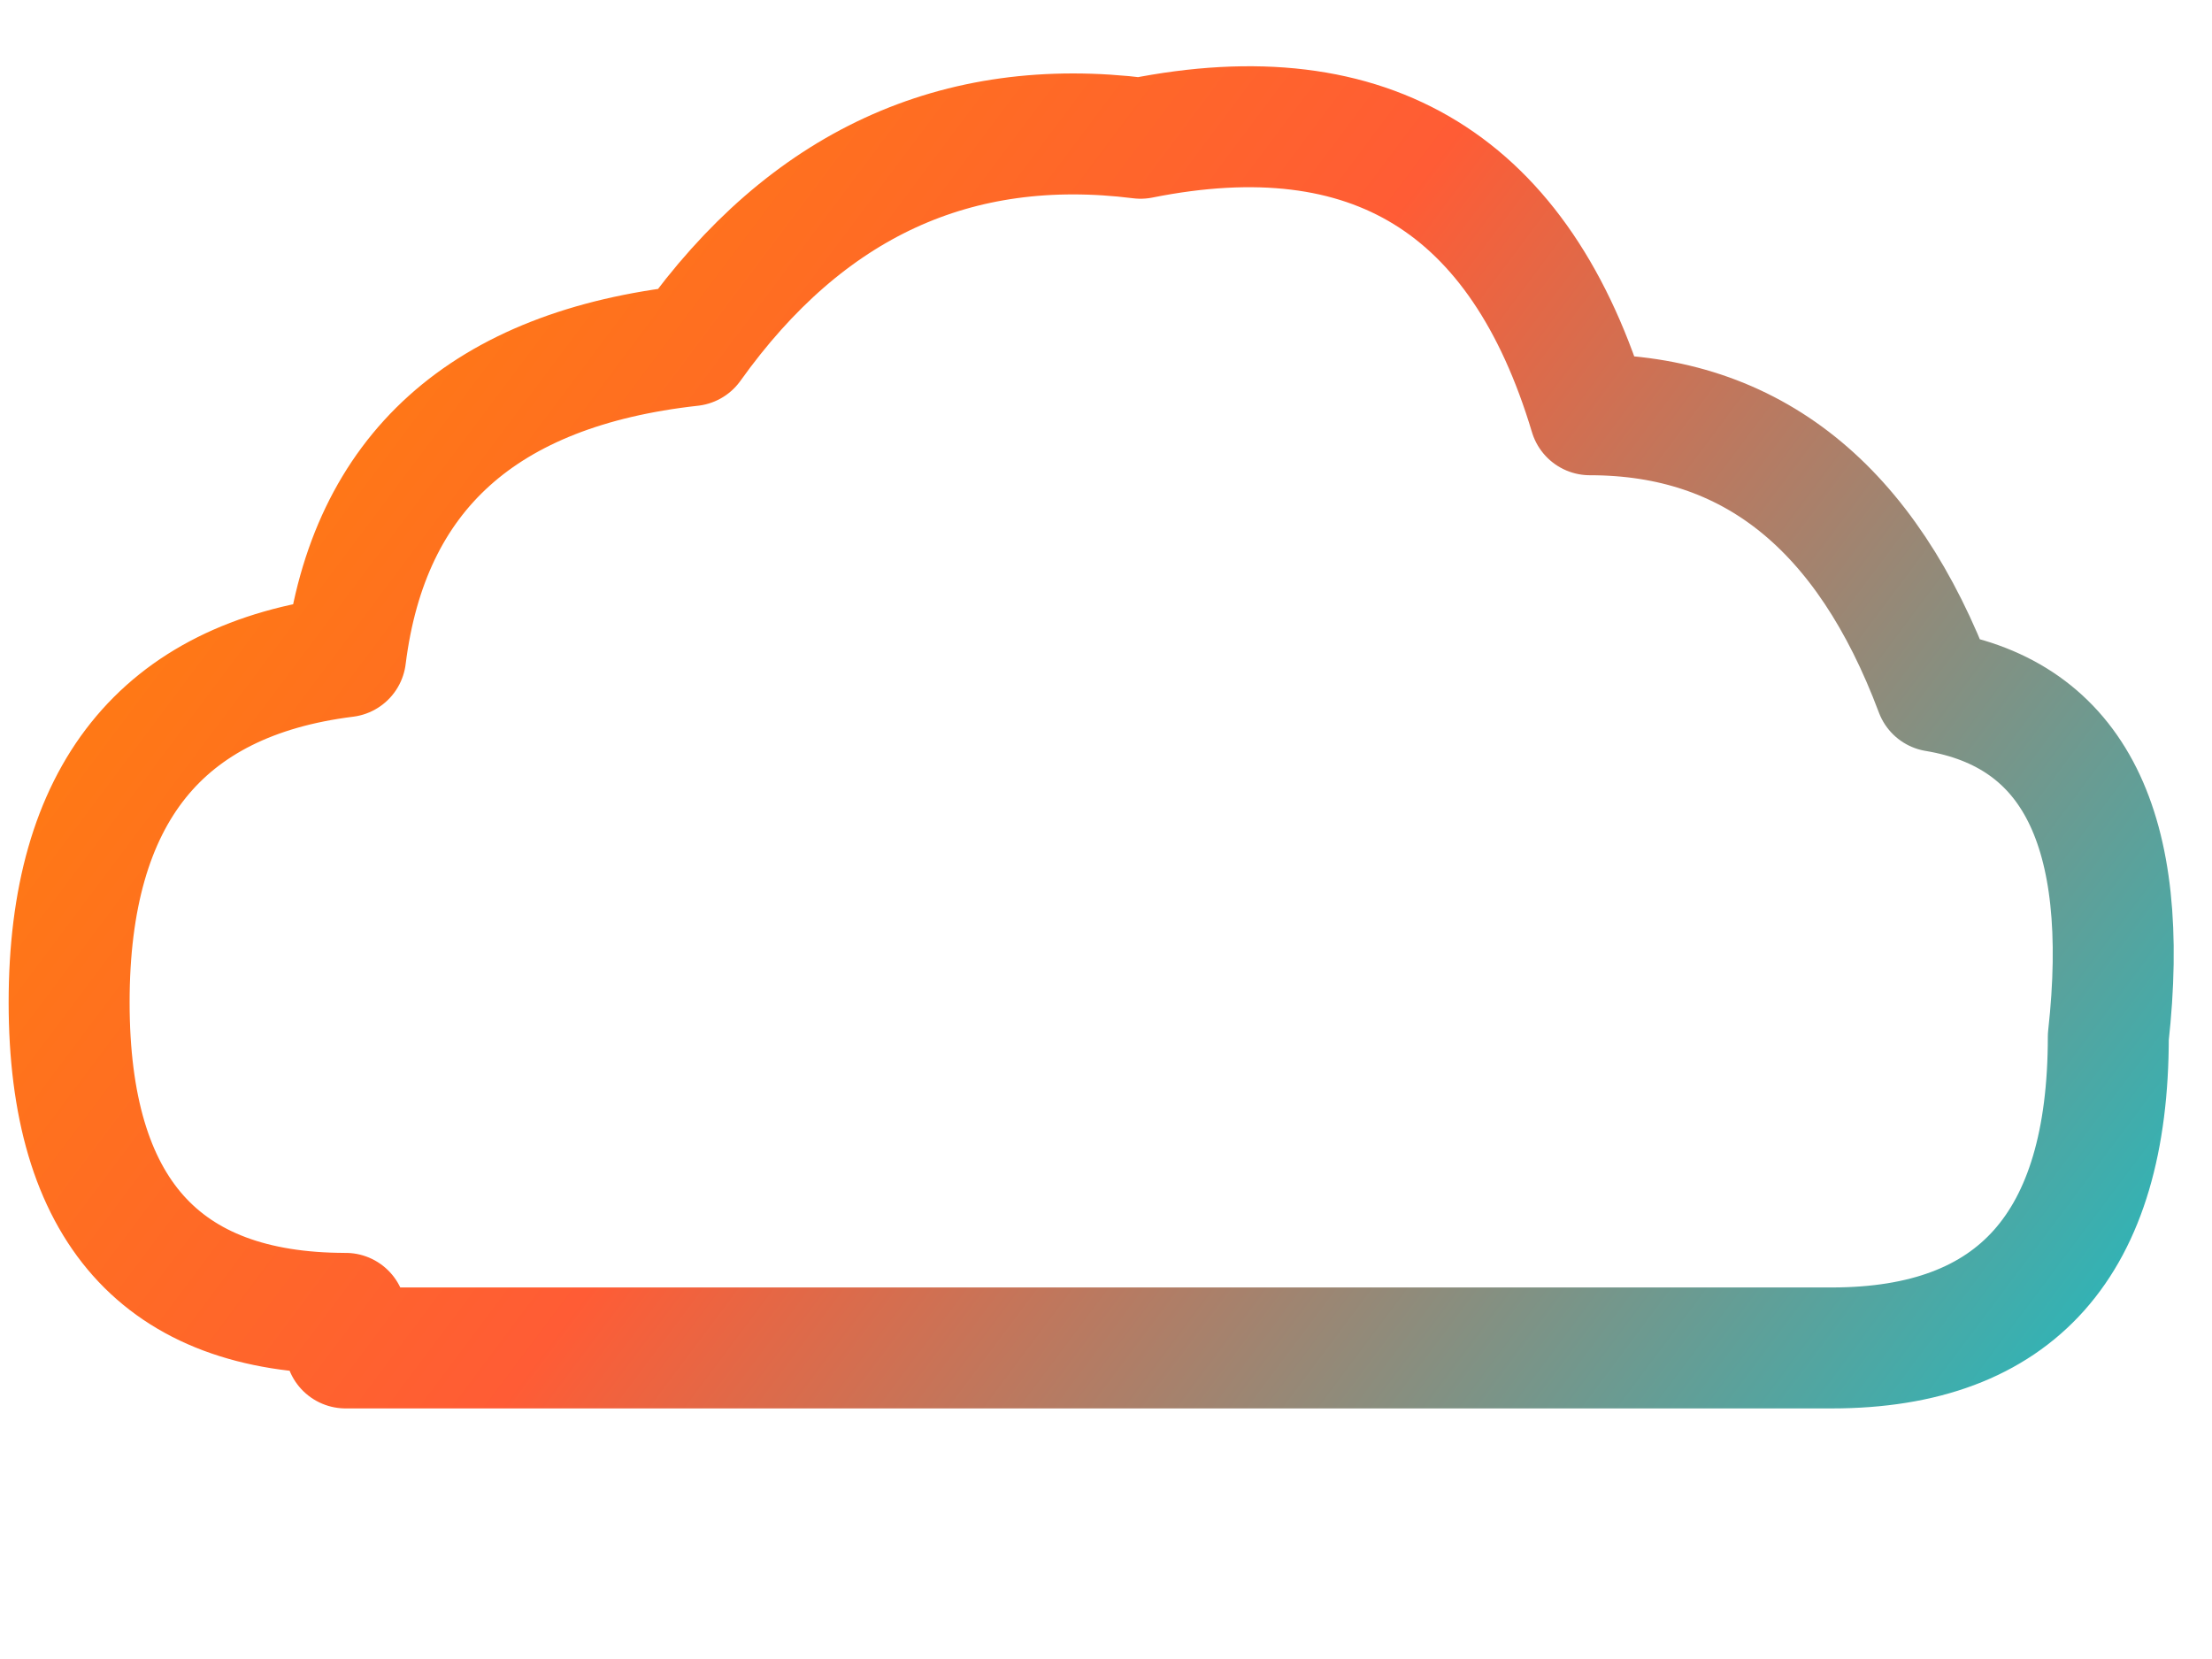
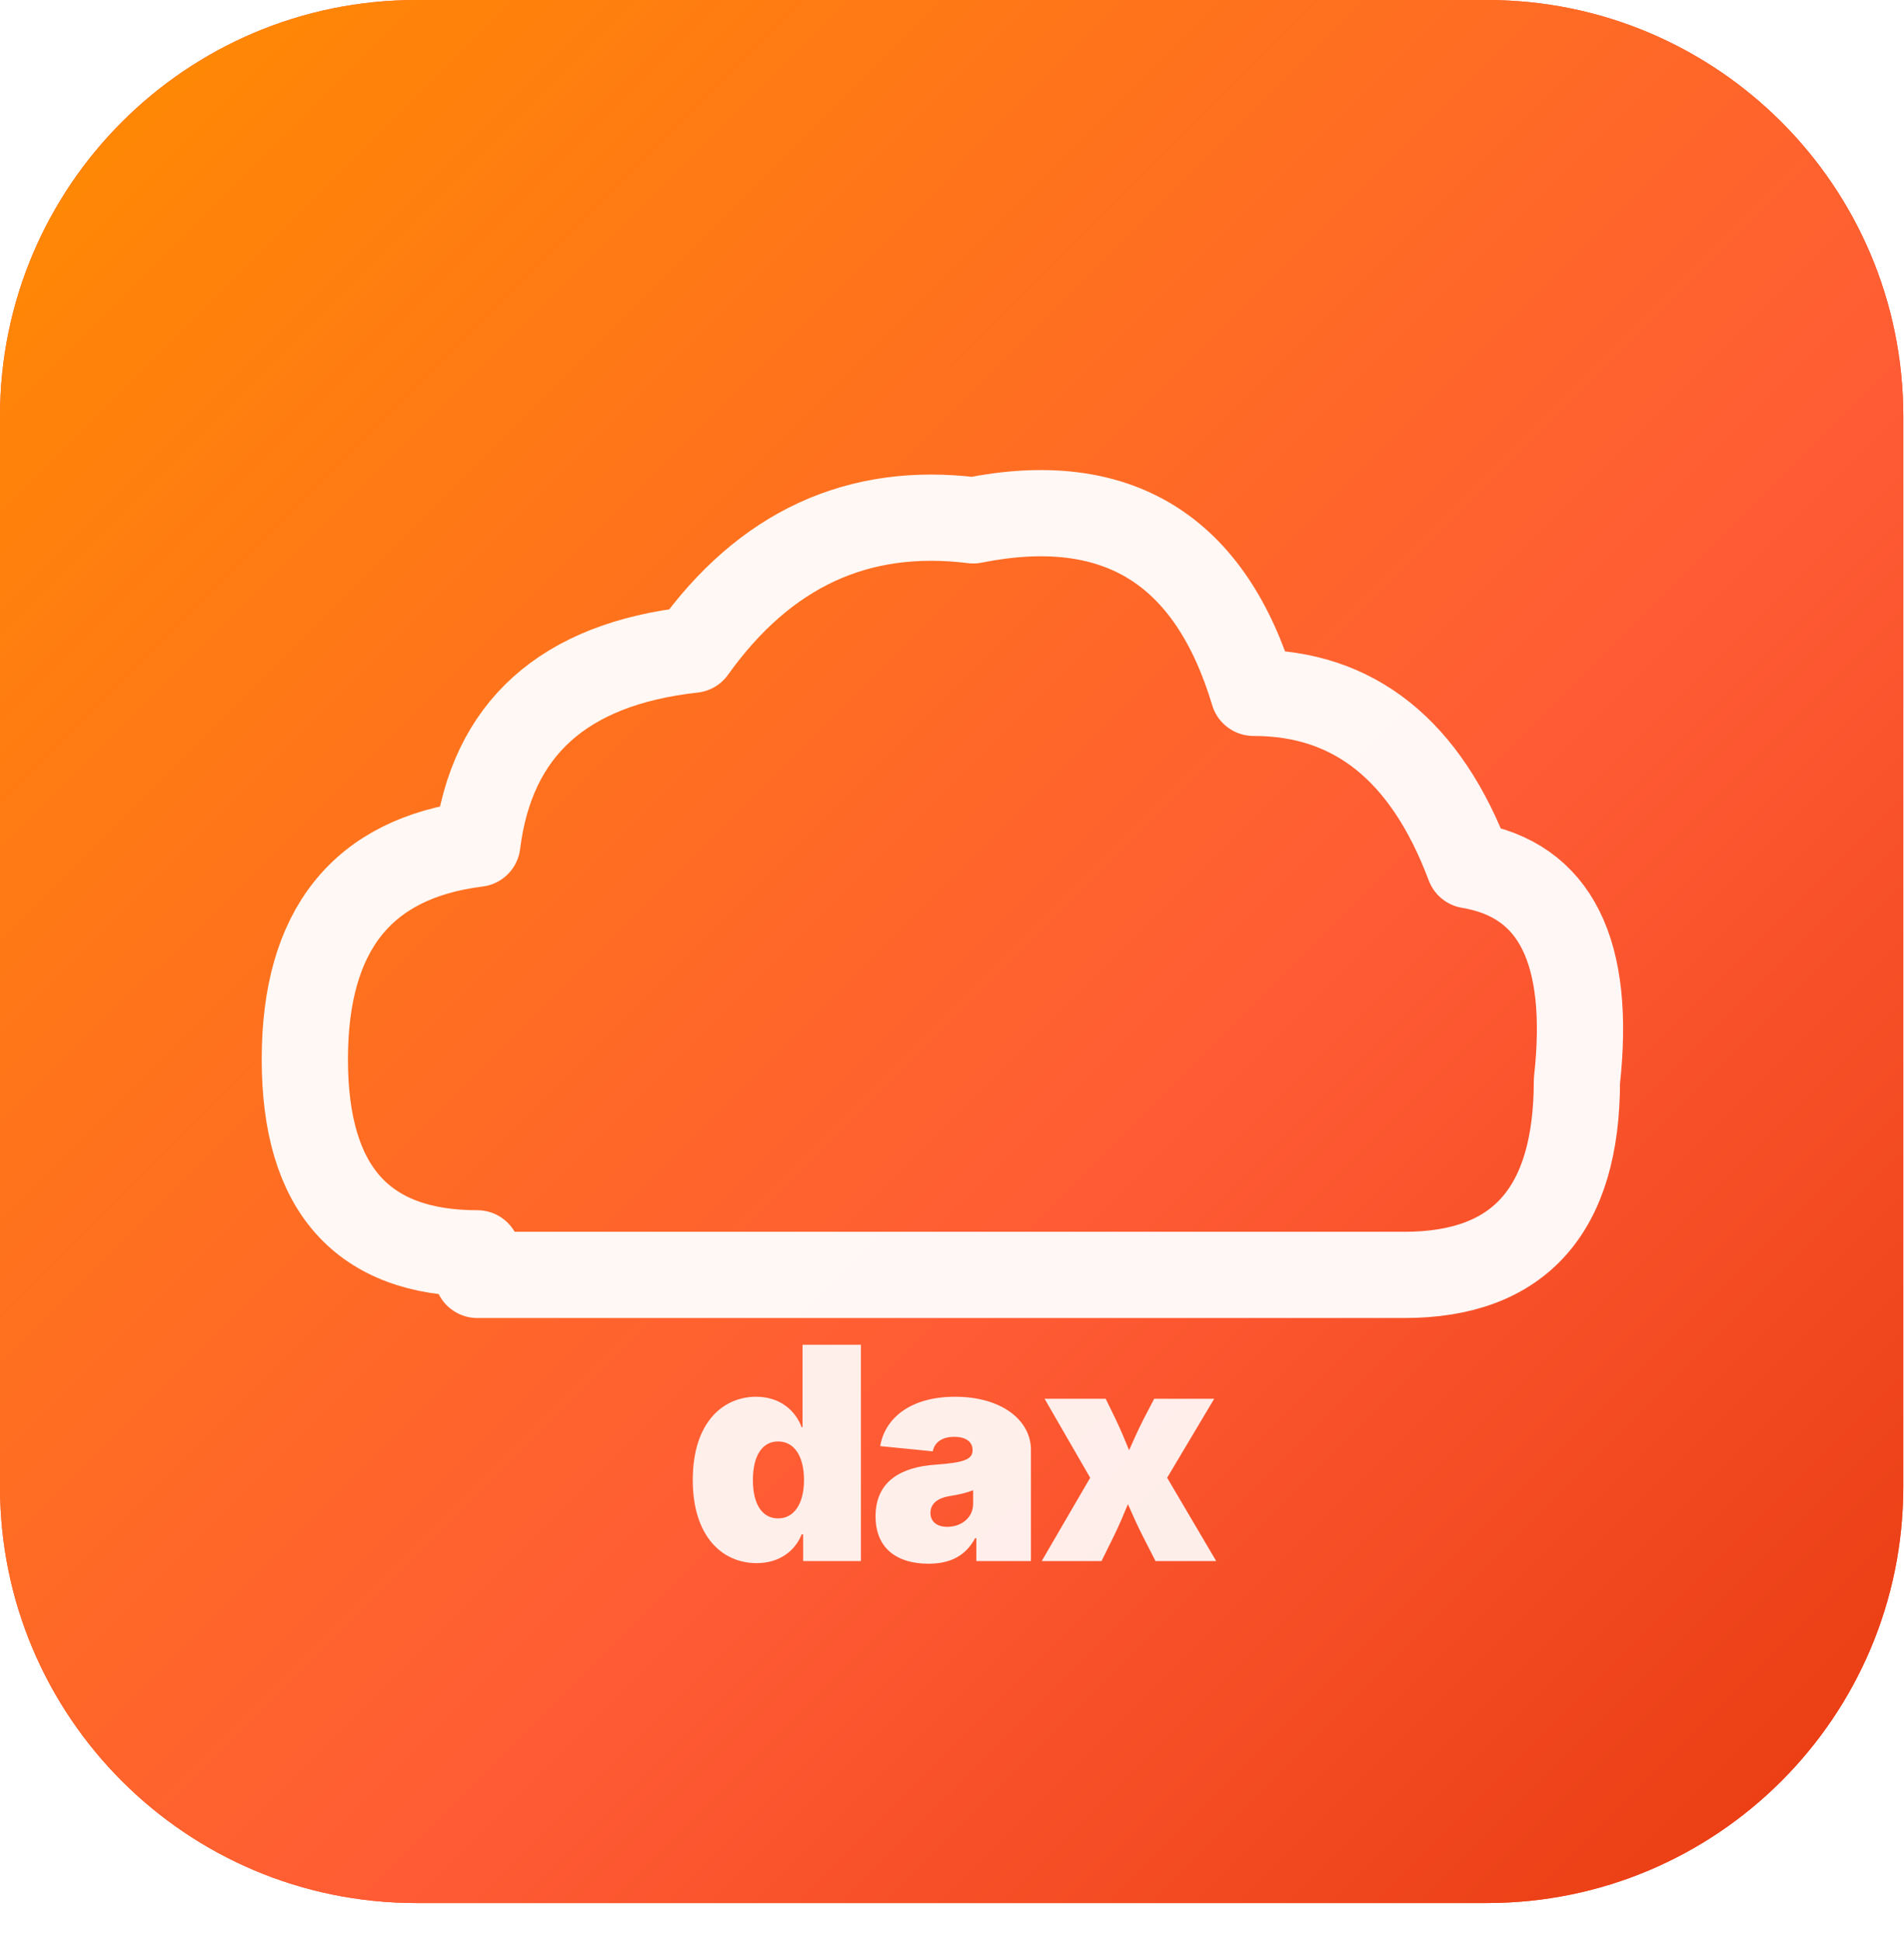
- <svg xmlns="http://www.w3.org/2000/svg" viewBox="0 0 64 48" fill="none">
+ <svg xmlns="http://www.w3.org/2000/svg" width="100%" viewBox="0 0 512 522" role="img">
+   <rect width="512" height="512" rx="112" fill="#FF5C35" style="fill:rgb(255, 92, 53);stroke:none;color:rgb(255, 255, 255);stroke-width:1px;stroke-linecap:butt;stroke-linejoin:miter;opacity:1;font-family:&quot;Anthropic Sans&quot;, -apple-system, BlinkMacSystemFont, &quot;Segoe UI&quot;, sans-serif;font-size:16px;font-weight:400;text-anchor:start;dominant-baseline:auto" />
  <defs>
-     <linearGradient id="g" x1="0" y1="0" x2="64" y2="48" gradientUnits="userSpaceOnUse">
+     <linearGradient id="bgGrad" x1="0%" y1="0%" x2="100%" y2="100%">
      <stop offset="0%" stop-color="#FF8C00" />
-       <stop offset="45%" stop-color="#FF5C35" />
-       <stop offset="100%" stop-color="#00C8D4" />
+       <stop offset="60%" stop-color="#FF5C35" />
+       <stop offset="100%" stop-color="#E83A10" />
    </linearGradient>
  </defs>
-   <path d="M 10 38 Q 2 38 2 29 Q 2 20 10 19 Q 11 11 20 10 Q 25 3 33 4 Q 43 2 46 12 Q 53 12 56 20 Q 62 21 61 30 Q 61 39 53 39 L 10 39 Z" fill="none" stroke="url(#g)" stroke-width="3.5" stroke-linejoin="round" stroke-linecap="round" />
+   <rect width="512" height="512" rx="112" fill="url(#bgGrad)" style="stroke:none;color:rgb(255, 255, 255);stroke-width:1px;stroke-linecap:butt;stroke-linejoin:miter;opacity:1;font-family:&quot;Anthropic Sans&quot;, -apple-system, BlinkMacSystemFont, &quot;Segoe UI&quot;, sans-serif;font-size:16px;font-weight:400;text-anchor:start;dominant-baseline:auto" />
+   <g transform="translate(256,256) scale(5.8) translate(-32,-24)" style="fill:rgb(0, 0, 0);stroke:none;color:rgb(255, 255, 255);stroke-width:1px;stroke-linecap:butt;stroke-linejoin:miter;opacity:1;font-family:&quot;Anthropic Sans&quot;, -apple-system, BlinkMacSystemFont, &quot;Segoe UI&quot;, sans-serif;font-size:16px;font-weight:400;text-anchor:start;dominant-baseline:auto">
+     <path d="M 10 38 Q 2 38 2 29 Q 2 20 10 19 Q 11 11 20 10 Q 25 3 33 4 Q 43 2 46 12 Q 53 12 56 20 Q 62 21 61 30 Q 61 39 53 39 L 10 39 Z" fill="none" stroke="rgba(255,255,255,0.95)" stroke-width="4" stroke-linejoin="round" stroke-linecap="round" style="fill:none;stroke:rgba(255, 255, 255, 0.95);color:rgb(255, 255, 255);stroke-width:4px;stroke-linecap:round;stroke-linejoin:round;opacity:1;font-family:&quot;Anthropic Sans&quot;, -apple-system, BlinkMacSystemFont, &quot;Segoe UI&quot;, sans-serif;font-size:16px;font-weight:400;text-anchor:start;dominant-baseline:auto" />
+   </g>
+   <text x="256" y="420" font-family="system-ui, -apple-system, sans-serif" font-size="80" font-weight="900" fill="rgba(255,255,255,0.9)" text-anchor="middle" letter-spacing="-2" style="fill:rgba(255, 255, 255, 0.9);stroke:none;color:rgb(255, 255, 255);stroke-width:1px;stroke-linecap:butt;stroke-linejoin:miter;opacity:1;font-family:system-ui, -apple-system, sans-serif;font-size:80px;font-weight:900;text-anchor:middle;dominant-baseline:auto">dax</text>
</svg>
